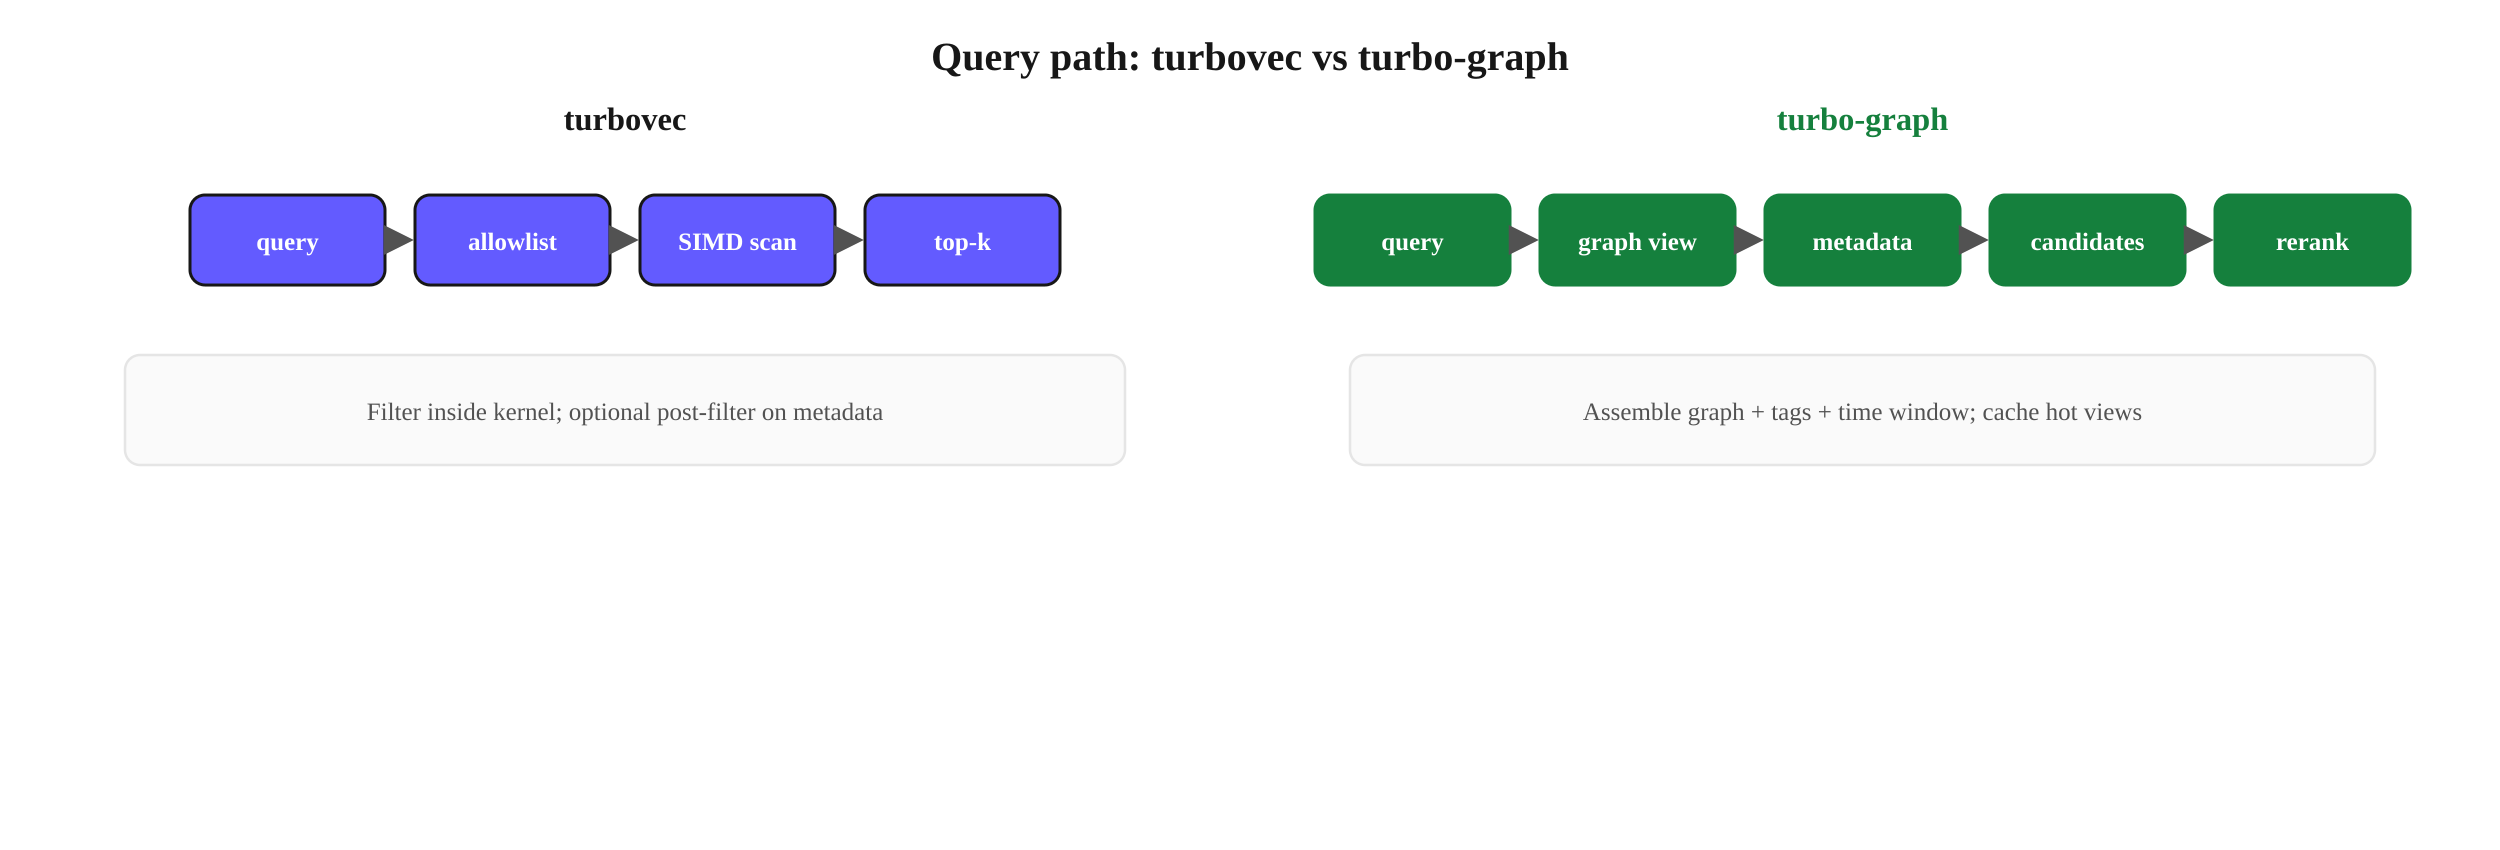
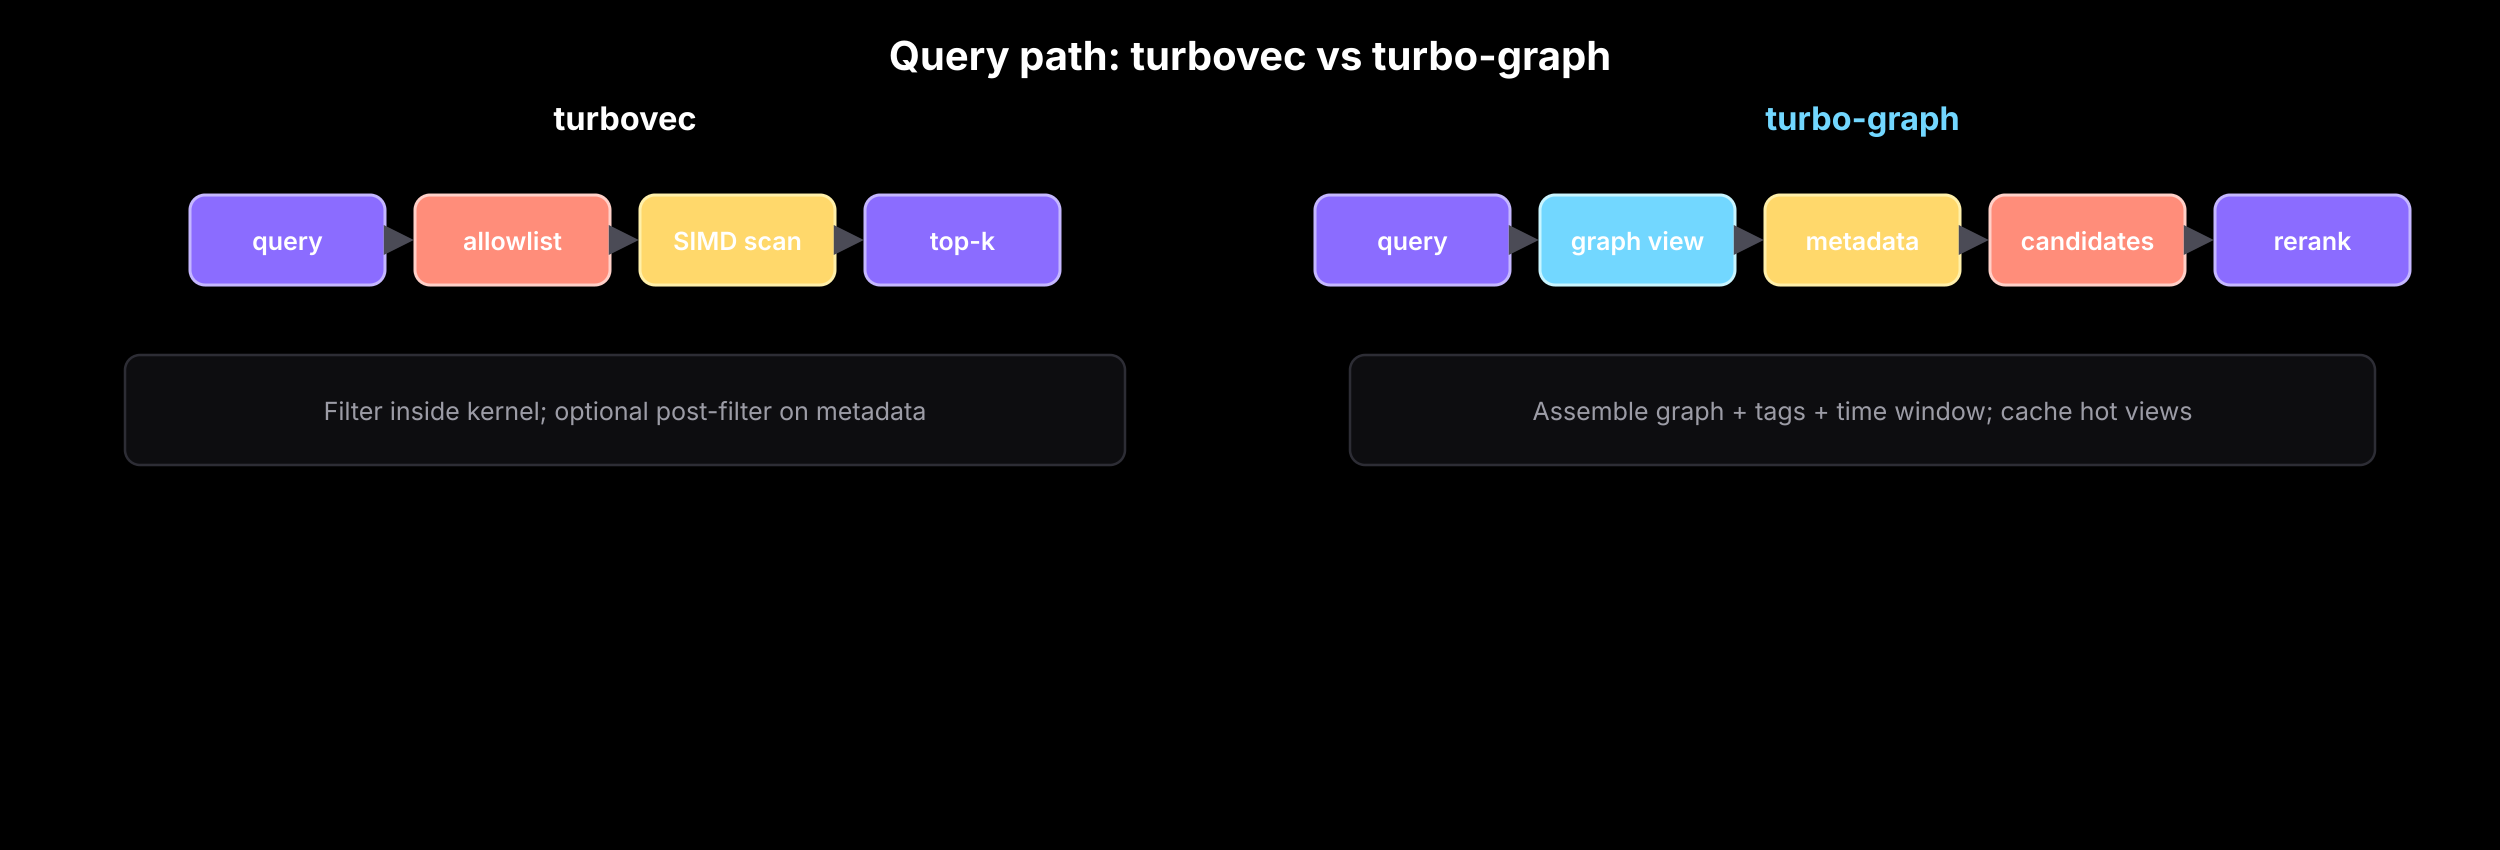
<svg xmlns="http://www.w3.org/2000/svg" viewBox="0 0 1000 340" width="1000" height="340">
  <style>
-   .title { font: 700 20px -apple-system, BlinkMacSystemFont, "Segoe UI", sans-serif; fill: #0f172a; }
-   .subtitle { font: 400 12px -apple-system, BlinkMacSystemFont, "Segoe UI", sans-serif; fill: #475569; }
-   .panel { font: 700 14px -apple-system, BlinkMacSystemFont, "Segoe UI", sans-serif; fill: #0f172a; }
-   .label { font: 600 12px -apple-system, BlinkMacSystemFont, "Segoe UI", sans-serif; fill: #0f172a; }
-   .secondary { font: 400 11px -apple-system, BlinkMacSystemFont, "Segoe UI", sans-serif; fill: #475569; }
-   .tick { font: 400 11px -apple-system, BlinkMacSystemFont, "Segoe UI", sans-serif; fill: #64748b; }
-   .value { font: 700 11px -apple-system, BlinkMacSystemFont, "Segoe UI", sans-serif; fill: #0f172a; }
-   .value-accent { font: 700 11px -apple-system, BlinkMacSystemFont, "Segoe UI", sans-serif; fill: #4338ca; }
-   .axis { font: 600 12px -apple-system, BlinkMacSystemFont, "Segoe UI", sans-serif; fill: #334155; }
-   .legend { font: 600 12px -apple-system, BlinkMacSystemFont, "Segoe UI", sans-serif; fill: #0f172a; }
+   text { font-family: -apple-system, BlinkMacSystemFont, "Segoe UI", sans-serif; }
+   .title { font: 700 20px -apple-system, BlinkMacSystemFont, "Segoe UI", sans-serif; fill: #ffffff; }
+   .subtitle { font: 400 12px -apple-system, BlinkMacSystemFont, "Segoe UI", sans-serif; fill: #8d8d96; }
+   .panel { font: 700 14px -apple-system, BlinkMacSystemFont, "Segoe UI", sans-serif; fill: #ffffff; }
+   .label { font: 600 12px -apple-system, BlinkMacSystemFont, "Segoe UI", sans-serif; fill: #f5f5f7; }
+   .secondary { font: 400 11px -apple-system, BlinkMacSystemFont, "Segoe UI", sans-serif; fill: #9c9ca6; }
+   .tick { font: 400 11px -apple-system, BlinkMacSystemFont, "Segoe UI", sans-serif; fill: #777782; }
+   .value { font: 700 11px -apple-system, BlinkMacSystemFont, "Segoe UI", sans-serif; fill: #f5f5f7; }
+   .value-accent { font: 700 11px -apple-system, BlinkMacSystemFont, "Segoe UI", sans-serif; fill: #d8d0ff; }
+   .axis { font: 600 12px -apple-system, BlinkMacSystemFont, "Segoe UI", sans-serif; fill: #d7d7df; }
+   .legend { font: 600 12px -apple-system, BlinkMacSystemFont, "Segoe UI", sans-serif; fill: #f5f5f7; }
</style>
  <defs>
    <marker id="arr" markerWidth="8" markerHeight="8" refX="7" refY="4" orient="auto">
-       <path d="M0,0 L8,4 L0,8 z" fill="#525252" />
+       <path d="M0,0 L8,4 L0,8 z" fill="#4b4b56" />
    </marker>
  </defs>
-   <rect width="100%" height="100%" fill="#ffffff" />
-   <text x="500" y="28" text-anchor="middle" font-size="16" font-weight="700" fill="#171717">Query path: turbovec vs turbo-graph</text>
-   <text x="250" y="52" text-anchor="middle" font-size="13" font-weight="700" fill="#171717">turbovec</text>
-   <rect x="76.0" y="78" width="78" height="36" rx="6" fill="#635bff" stroke="#171717" stroke-width="1.2" />
+   <rect width="100%" height="100%" fill="#000000" />
+   <text x="500" y="28" text-anchor="middle" font-size="16" font-weight="700" fill="#ffffff">Query path: turbovec vs turbo-graph</text>
+   <text x="250" y="52" text-anchor="middle" font-size="13" font-weight="700" fill="#ffffff">turbovec</text>
+   <rect x="76.0" y="78" width="78" height="36" rx="6" fill="#8b6cff" stroke="#c5b7ff" stroke-width="1.2" />
  <text x="115.0" y="100.0" text-anchor="middle" font-size="10" font-weight="600" fill="#ffffff">query</text>
-   <line x1="156.0" y1="96.0" x2="164.0" y2="96.0" stroke="#525252" stroke-width="1.5" marker-end="url(#arr)" />
-   <rect x="166.0" y="78" width="78" height="36" rx="6" fill="#635bff" stroke="#171717" stroke-width="1.2" />
+   <line x1="156.0" y1="96.0" x2="164.0" y2="96.0" stroke="#4b4b56" stroke-width="1.5" marker-end="url(#arr)" />
+   <rect x="166.0" y="78" width="78" height="36" rx="6" fill="#ff8d7a" stroke="#ffd0c8" stroke-width="1.2" />
  <text x="205.0" y="100.0" text-anchor="middle" font-size="10" font-weight="600" fill="#ffffff">allowlist</text>
-   <line x1="246.0" y1="96.0" x2="254.0" y2="96.0" stroke="#525252" stroke-width="1.5" marker-end="url(#arr)" />
-   <rect x="256.0" y="78" width="78" height="36" rx="6" fill="#635bff" stroke="#171717" stroke-width="1.2" />
+   <line x1="246.0" y1="96.0" x2="254.0" y2="96.0" stroke="#4b4b56" stroke-width="1.5" marker-end="url(#arr)" />
+   <rect x="256.0" y="78" width="78" height="36" rx="6" fill="#ffd86b" stroke="#fff0aa" stroke-width="1.2" />
  <text x="295.0" y="100.0" text-anchor="middle" font-size="10" font-weight="600" fill="#ffffff">SIMD scan</text>
-   <line x1="336.0" y1="96.0" x2="344.0" y2="96.0" stroke="#525252" stroke-width="1.5" marker-end="url(#arr)" />
-   <rect x="346.0" y="78" width="78" height="36" rx="6" fill="#635bff" stroke="#171717" stroke-width="1.2" />
+   <line x1="336.0" y1="96.0" x2="344.0" y2="96.0" stroke="#4b4b56" stroke-width="1.5" marker-end="url(#arr)" />
+   <rect x="346.0" y="78" width="78" height="36" rx="6" fill="#8b6cff" stroke="#c5b7ff" stroke-width="1.2" />
  <text x="385.0" y="100.0" text-anchor="middle" font-size="10" font-weight="600" fill="#ffffff">top-k</text>
-   <rect x="50" y="142" width="400" height="44" rx="6" fill="#fafafa" stroke="#e5e5e5" />
-   <text x="250" y="168" text-anchor="middle" font-size="10" fill="#525252">Filter inside kernel; optional post-filter on metadata</text>
-   <text x="745" y="52" text-anchor="middle" font-size="13" font-weight="700" fill="#15803d">turbo-graph</text>
-   <rect x="526.0" y="78" width="78" height="36" rx="6" fill="#15803d" stroke="#15803d" stroke-width="1.2" />
+   <rect x="50" y="142" width="400" height="44" rx="6" fill="#0d0d10" stroke="#2d2d35" />
+   <text x="250" y="168" text-anchor="middle" font-size="10" fill="#9c9ca6">Filter inside kernel; optional post-filter on metadata</text>
+   <text x="745" y="52" text-anchor="middle" font-size="13" font-weight="700" fill="#72d7ff">turbo-graph</text>
+   <rect x="526.0" y="78" width="78" height="36" rx="6" fill="#8b6cff" stroke="#c5b7ff" stroke-width="1.2" />
  <text x="565.0" y="100.0" text-anchor="middle" font-size="10" font-weight="600" fill="#ffffff">query</text>
-   <line x1="606.0" y1="96.0" x2="614.0" y2="96.0" stroke="#525252" stroke-width="1.5" marker-end="url(#arr)" />
-   <rect x="616.0" y="78" width="78" height="36" rx="6" fill="#15803d" stroke="#15803d" stroke-width="1.2" />
+   <line x1="606.0" y1="96.0" x2="614.0" y2="96.0" stroke="#4b4b56" stroke-width="1.5" marker-end="url(#arr)" />
+   <rect x="616.0" y="78" width="78" height="36" rx="6" fill="#72d7ff" stroke="#c9f5ff" stroke-width="1.2" />
  <text x="655.0" y="100.0" text-anchor="middle" font-size="10" font-weight="600" fill="#ffffff">graph view</text>
-   <line x1="696.0" y1="96.0" x2="704.0" y2="96.0" stroke="#525252" stroke-width="1.5" marker-end="url(#arr)" />
-   <rect x="706.0" y="78" width="78" height="36" rx="6" fill="#15803d" stroke="#15803d" stroke-width="1.2" />
+   <line x1="696.0" y1="96.0" x2="704.0" y2="96.0" stroke="#4b4b56" stroke-width="1.5" marker-end="url(#arr)" />
+   <rect x="706.0" y="78" width="78" height="36" rx="6" fill="#ffd86b" stroke="#fff0aa" stroke-width="1.2" />
  <text x="745.0" y="100.0" text-anchor="middle" font-size="10" font-weight="600" fill="#ffffff">metadata</text>
-   <line x1="786.0" y1="96.0" x2="794.0" y2="96.0" stroke="#525252" stroke-width="1.5" marker-end="url(#arr)" />
-   <rect x="796.0" y="78" width="78" height="36" rx="6" fill="#15803d" stroke="#15803d" stroke-width="1.2" />
+   <line x1="786.0" y1="96.0" x2="794.0" y2="96.0" stroke="#4b4b56" stroke-width="1.5" marker-end="url(#arr)" />
+   <rect x="796.0" y="78" width="78" height="36" rx="6" fill="#ff8d7a" stroke="#ffd0c8" stroke-width="1.2" />
  <text x="835.0" y="100.0" text-anchor="middle" font-size="10" font-weight="600" fill="#ffffff">candidates</text>
-   <line x1="876.0" y1="96.0" x2="884.0" y2="96.0" stroke="#525252" stroke-width="1.5" marker-end="url(#arr)" />
-   <rect x="886.0" y="78" width="78" height="36" rx="6" fill="#15803d" stroke="#15803d" stroke-width="1.2" />
+   <line x1="876.0" y1="96.0" x2="884.0" y2="96.0" stroke="#4b4b56" stroke-width="1.5" marker-end="url(#arr)" />
+   <rect x="886.0" y="78" width="78" height="36" rx="6" fill="#8b6cff" stroke="#c5b7ff" stroke-width="1.2" />
  <text x="925.0" y="100.0" text-anchor="middle" font-size="10" font-weight="600" fill="#ffffff">rerank</text>
-   <rect x="540" y="142" width="410" height="44" rx="6" fill="#fafafa" stroke="#e5e5e5" />
-   <text x="745" y="168" text-anchor="middle" font-size="10" fill="#525252">Assemble graph + tags + time window; cache hot views</text>
+   <rect x="540" y="142" width="410" height="44" rx="6" fill="#0d0d10" stroke="#2d2d35" />
+   <text x="745" y="168" text-anchor="middle" font-size="10" fill="#9c9ca6">Assemble graph + tags + time window; cache hot views</text>
</svg>
